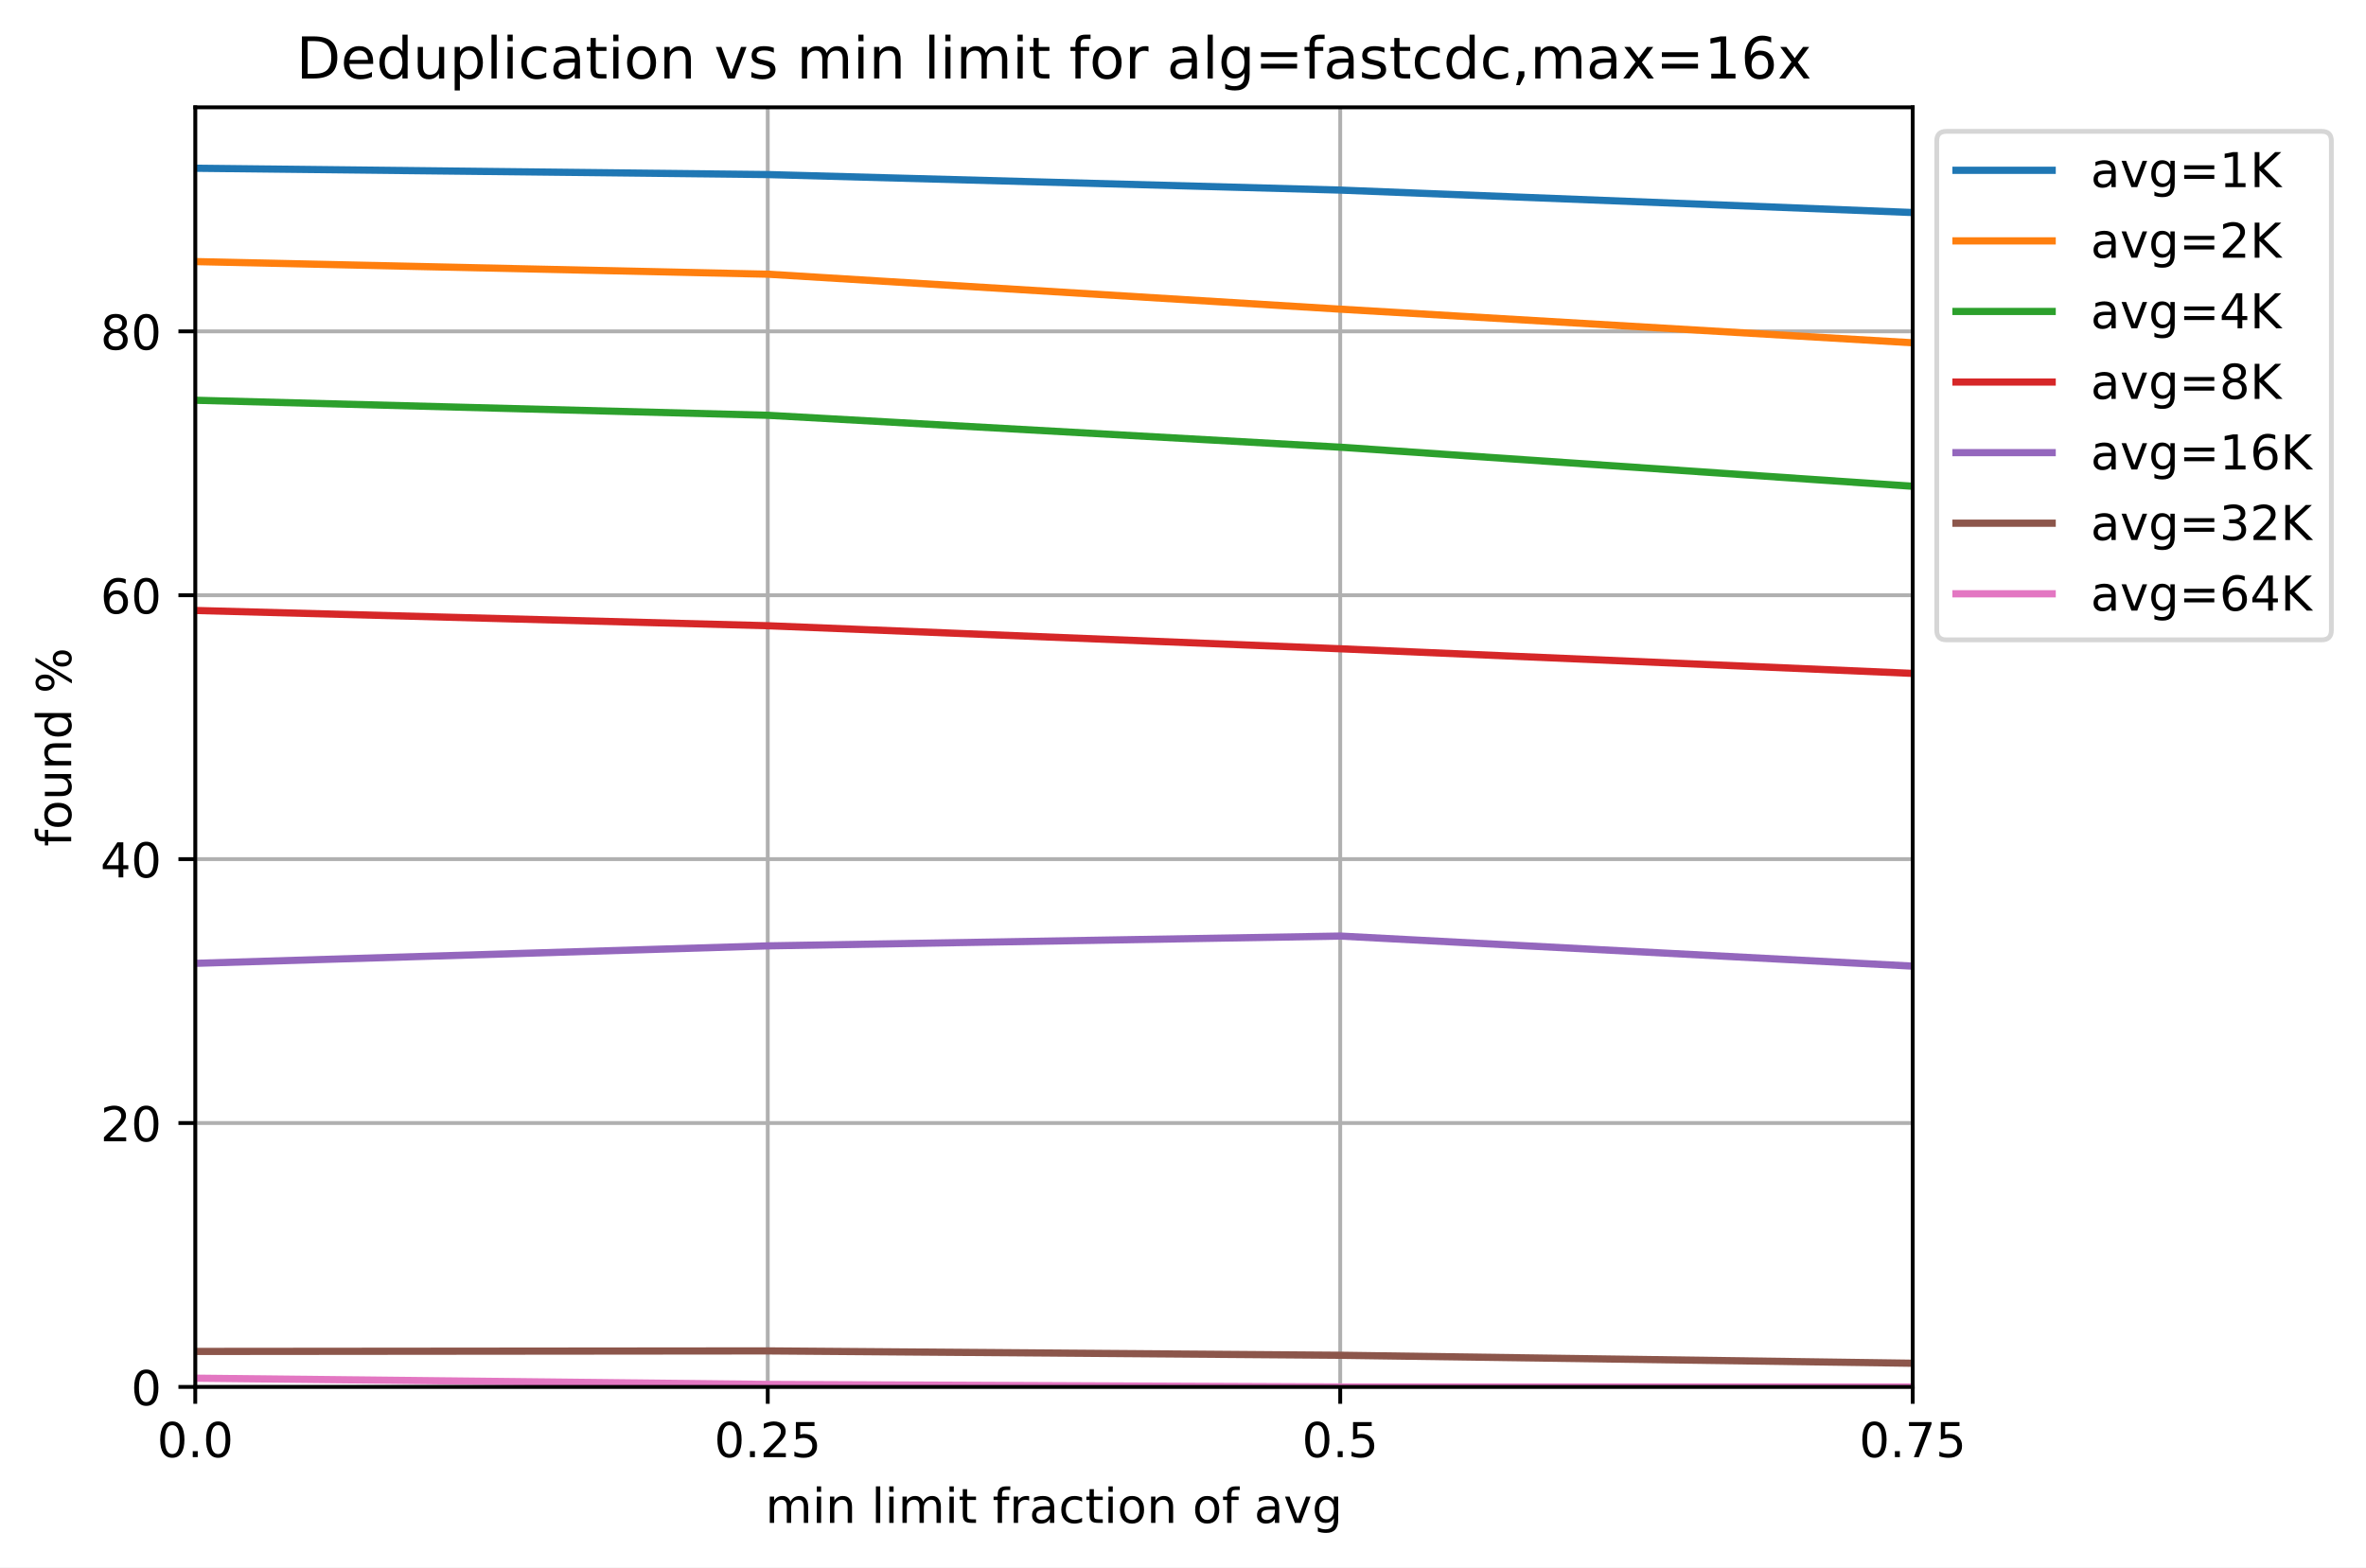
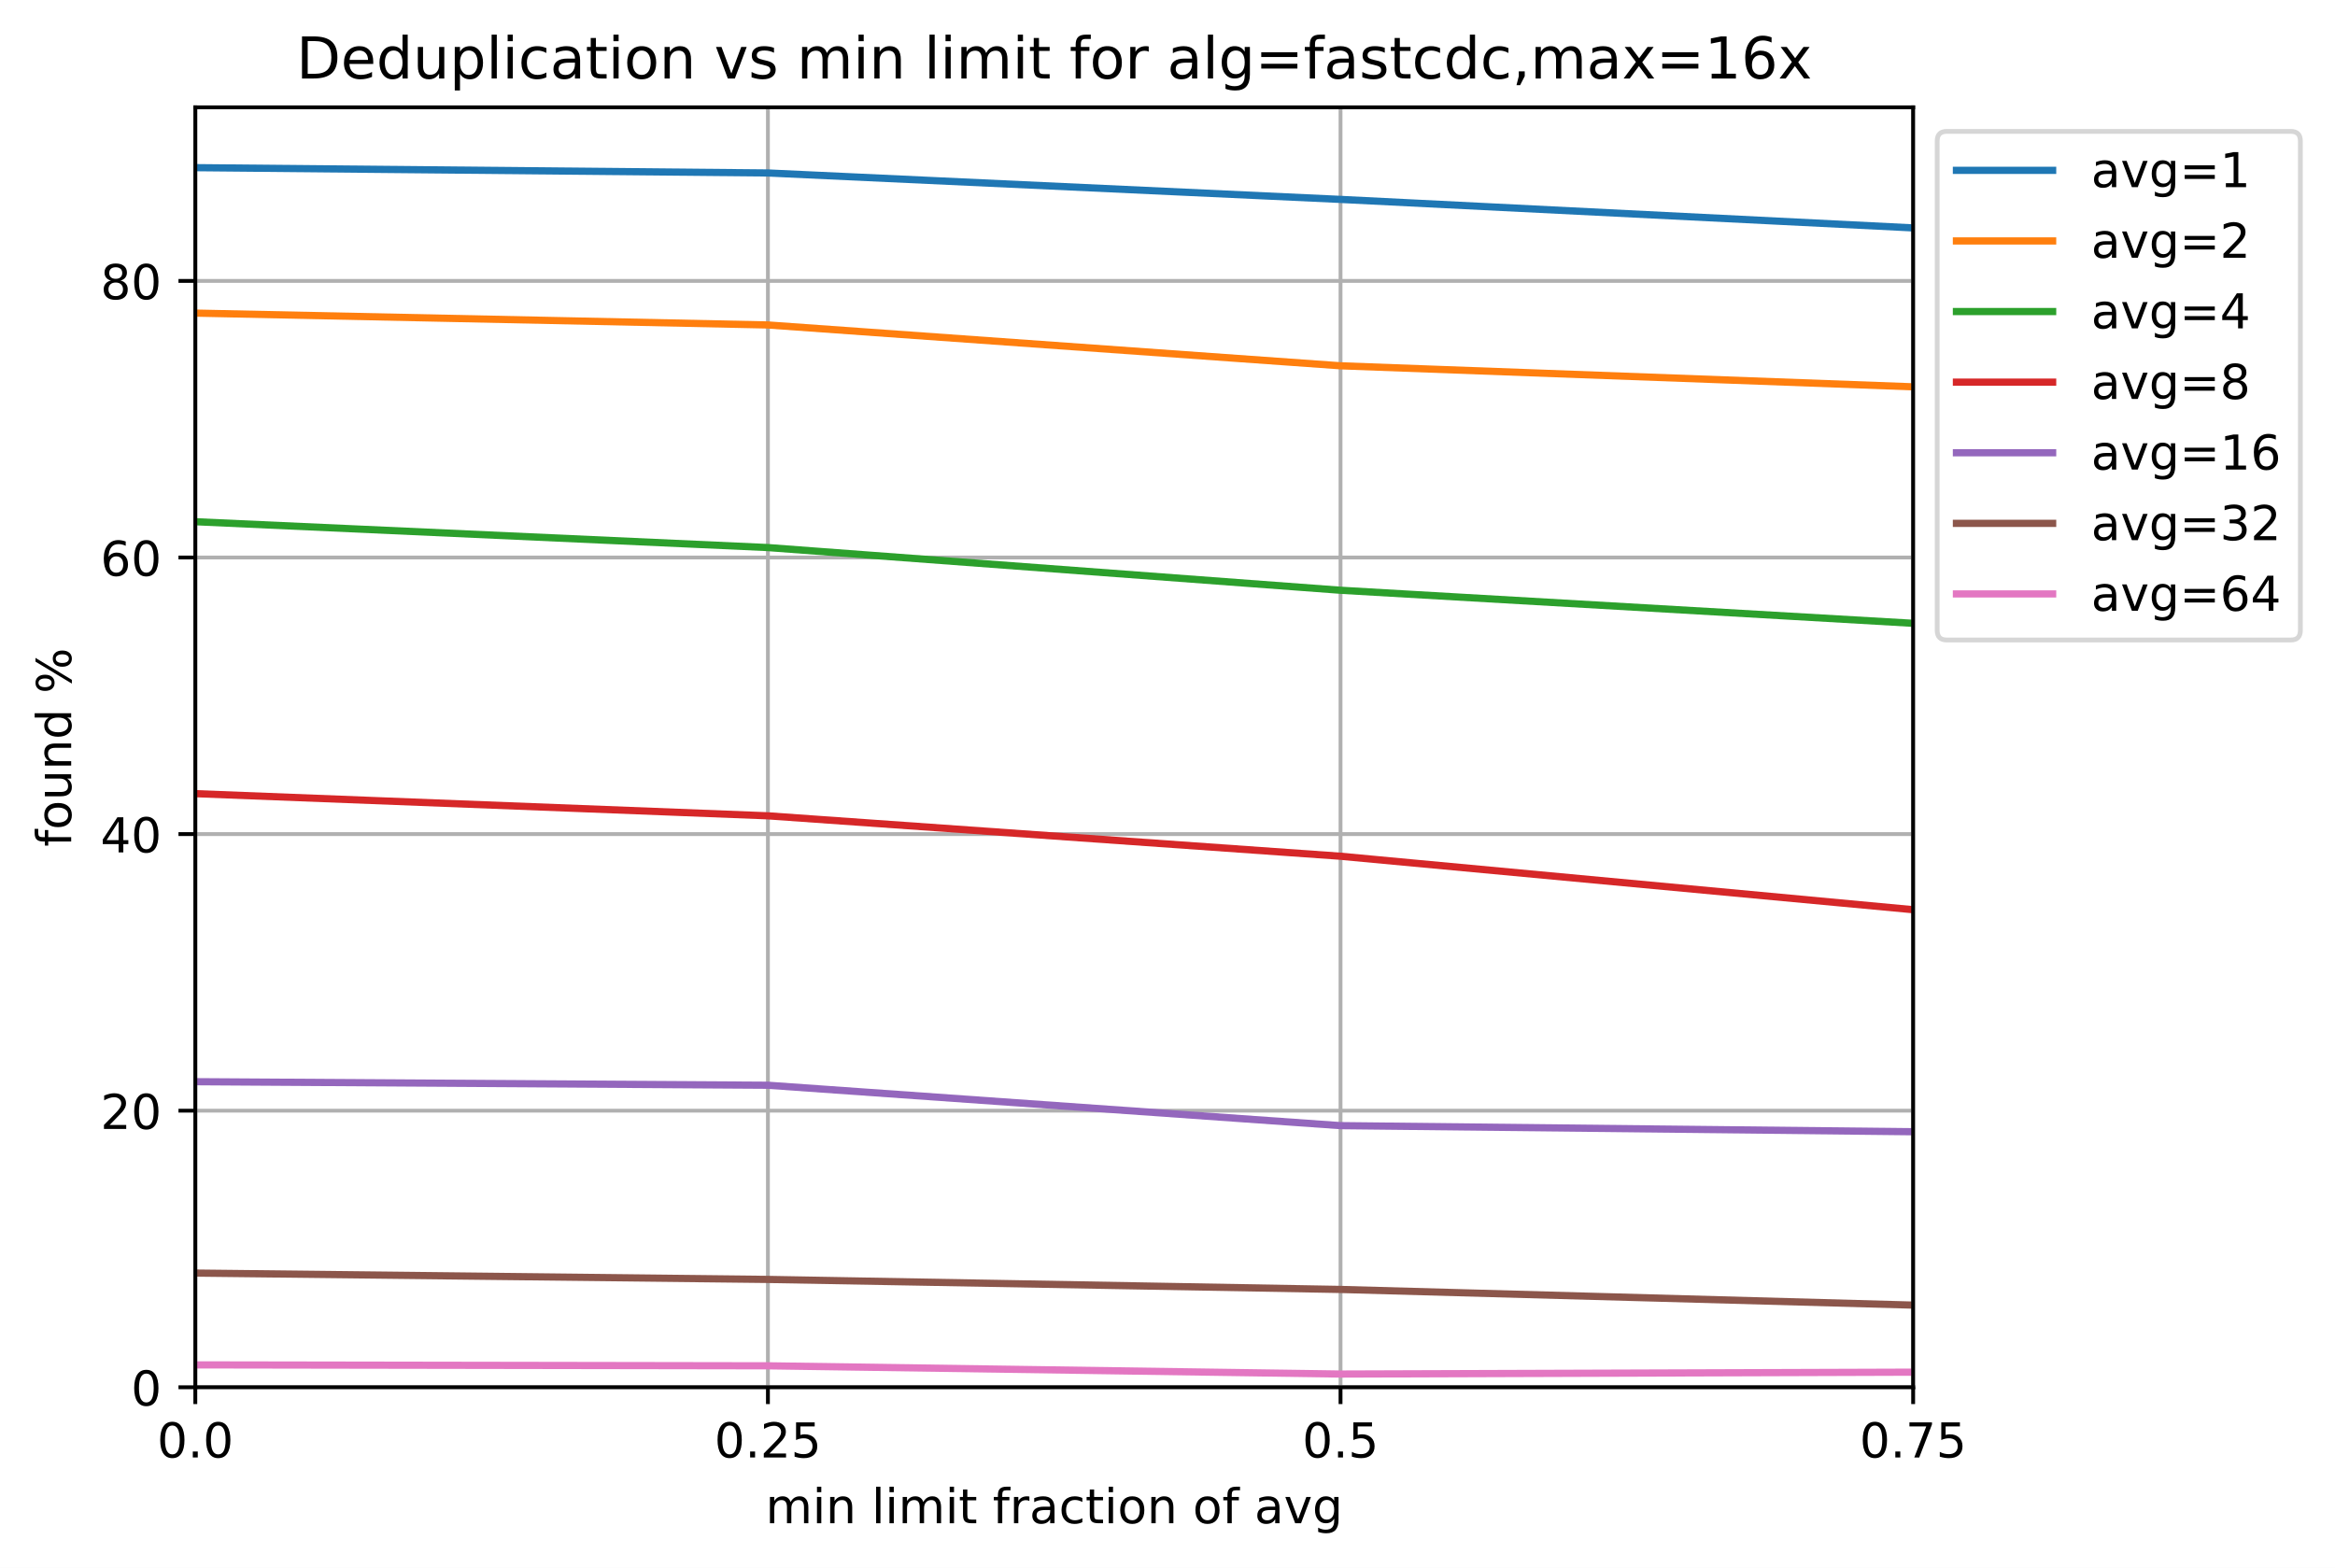
- <svg xmlns="http://www.w3.org/2000/svg" xmlns:xlink="http://www.w3.org/1999/xlink" height="325.986pt" version="1.1" viewBox="0 0 491.981 325.986" width="491.981pt">
+ <svg xmlns="http://www.w3.org/2000/svg" xmlns:xlink="http://www.w3.org/1999/xlink" height="325.986pt" version="1.1" viewBox="0 0 485.423 325.986" width="485.423pt">
  <defs>
    <style type="text/css">*{stroke-linecap:butt;stroke-linejoin:round;}</style>
  </defs>
  <g id="figure_1">
    <g id="patch_1">
-       <path d="M 0 325.986  L 491.981 325.986  L 491.981 0  L 0 0  z " style="fill:#ffffff;" />
+       <path d="M 0 325.986  L 485.423 325.986  L 485.423 0  L 0 0  z " style="fill:#ffffff;" />
    </g>
    <g id="axes_1">
      <g id="patch_2">
        <path d="M 40.603 288.43  L 397.723 288.43  L 397.723 22.318  L 40.603 22.318  z " style="fill:#ffffff;" />
      </g>
      <g id="matplotlib.axis_1">
        <g id="xtick_1">
          <g id="line2d_1">
-             <path clip-path="url(#pd60e378899)" d="M 40.603 288.43  L 40.603 22.318  " style="fill:none;stroke:#b0b0b0;stroke-linecap:square;stroke-width:0.8;" />
+             <path clip-path="url(#p569e13923e)" d="M 40.603 288.43  L 40.603 22.318  " style="fill:none;stroke:#b0b0b0;stroke-linecap:square;stroke-width:0.8;" />
          </g>
          <g id="line2d_2">
            <defs>
-               <path d="M 0 0  L 0 3.5  " id="md0f1db8589" style="stroke:#000000;stroke-width:0.8;" />
+               <path d="M 0 0  L 0 3.5  " id="meae526dcf7" style="stroke:#000000;stroke-width:0.8;" />
            </defs>
            <g>
-               <use style="stroke:#000000;stroke-width:0.8;" x="40.603" xlink:href="#md0f1db8589" y="288.43" />
+               <use style="stroke:#000000;stroke-width:0.8;" x="40.603" xlink:href="#meae526dcf7" y="288.43" />
            </g>
          </g>
          <g id="text_1">
            <g transform="translate(32.65156 303.0286)scale(0.1 -0.1)">
              <defs>
                <path d="M 31.781 66.406  Q 24.172 66.406 20.328 58.906  Q 16.5 51.422 16.5 36.375  Q 16.5 21.391 20.328 13.891  Q 24.172 6.391 31.781 6.391  Q 39.453 6.391 43.281 13.891  Q 47.125 21.391 47.125 36.375  Q 47.125 51.422 43.281 58.906  Q 39.453 66.406 31.781 66.406  z M 31.781 74.219  Q 44.047 74.219 50.516 64.516  Q 56.984 54.828 56.984 36.375  Q 56.984 17.969 50.516 8.266  Q 44.047 -1.422 31.781 -1.422  Q 19.531 -1.422 13.062 8.266  Q 6.594 17.969 6.594 36.375  Q 6.594 54.828 13.062 64.516  Q 19.531 74.219 31.781 74.219  z " id="DejaVuSans-48" />
                <path d="M 10.688 12.406  L 21 12.406  L 21 0  L 10.688 0  z " id="DejaVuSans-46" />
              </defs>
              <use xlink:href="#DejaVuSans-48" />
              <use x="63.623" xlink:href="#DejaVuSans-46" />
              <use x="95.41" xlink:href="#DejaVuSans-48" />
            </g>
          </g>
        </g>
        <g id="xtick_2">
          <g id="line2d_3">
-             <path clip-path="url(#pd60e378899)" d="M 159.643 288.43  L 159.643 22.318  " style="fill:none;stroke:#b0b0b0;stroke-linecap:square;stroke-width:0.8;" />
+             <path clip-path="url(#p569e13923e)" d="M 159.643 288.43  L 159.643 22.318  " style="fill:none;stroke:#b0b0b0;stroke-linecap:square;stroke-width:0.8;" />
          </g>
          <g id="line2d_4">
            <g>
-               <use style="stroke:#000000;stroke-width:0.8;" x="159.643" xlink:href="#md0f1db8589" y="288.43" />
+               <use style="stroke:#000000;stroke-width:0.8;" x="159.643" xlink:href="#meae526dcf7" y="288.43" />
            </g>
          </g>
          <g id="text_2">
            <g transform="translate(148.5103 303.0286)scale(0.1 -0.1)">
              <defs>
                <path d="M 19.188 8.297  L 53.609 8.297  L 53.609 0  L 7.328 0  L 7.328 8.297  Q 12.938 14.109 22.625 23.891  Q 32.328 33.688 34.812 36.531  Q 39.547 41.844 41.422 45.531  Q 43.312 49.219 43.312 52.781  Q 43.312 58.594 39.234 62.25  Q 35.156 65.922 28.609 65.922  Q 23.969 65.922 18.812 64.312  Q 13.672 62.703 7.812 59.422  L 7.812 69.391  Q 13.766 71.781 18.938 73  Q 24.125 74.219 28.422 74.219  Q 39.75 74.219 46.484 68.547  Q 53.219 62.891 53.219 53.422  Q 53.219 48.922 51.531 44.891  Q 49.859 40.875 45.406 35.406  Q 44.188 33.984 37.641 27.219  Q 31.109 20.453 19.188 8.297  z " id="DejaVuSans-50" />
                <path d="M 10.797 72.906  L 49.516 72.906  L 49.516 64.594  L 19.828 64.594  L 19.828 46.734  Q 21.969 47.469 24.109 47.828  Q 26.266 48.188 28.422 48.188  Q 40.625 48.188 47.75 41.5  Q 54.891 34.812 54.891 23.391  Q 54.891 11.625 47.562 5.094  Q 40.234 -1.422 26.906 -1.422  Q 22.312 -1.422 17.547 -0.641  Q 12.797 0.141 7.719 1.703  L 7.719 11.625  Q 12.109 9.234 16.797 8.062  Q 21.484 6.891 26.703 6.891  Q 35.156 6.891 40.078 11.328  Q 45.016 15.766 45.016 23.391  Q 45.016 31 40.078 35.438  Q 35.156 39.891 26.703 39.891  Q 22.75 39.891 18.812 39.016  Q 14.891 38.141 10.797 36.281  z " id="DejaVuSans-53" />
              </defs>
              <use xlink:href="#DejaVuSans-48" />
              <use x="63.623" xlink:href="#DejaVuSans-46" />
              <use x="95.41" xlink:href="#DejaVuSans-50" />
              <use x="159.033" xlink:href="#DejaVuSans-53" />
            </g>
          </g>
        </g>
        <g id="xtick_3">
          <g id="line2d_5">
-             <path clip-path="url(#pd60e378899)" d="M 278.683 288.43  L 278.683 22.318  " style="fill:none;stroke:#b0b0b0;stroke-linecap:square;stroke-width:0.8;" />
+             <path clip-path="url(#p569e13923e)" d="M 278.683 288.43  L 278.683 22.318  " style="fill:none;stroke:#b0b0b0;stroke-linecap:square;stroke-width:0.8;" />
          </g>
          <g id="line2d_6">
            <g>
-               <use style="stroke:#000000;stroke-width:0.8;" x="278.683" xlink:href="#md0f1db8589" y="288.43" />
+               <use style="stroke:#000000;stroke-width:0.8;" x="278.683" xlink:href="#meae526dcf7" y="288.43" />
            </g>
          </g>
          <g id="text_3">
            <g transform="translate(270.7316 303.0286)scale(0.1 -0.1)">
              <use xlink:href="#DejaVuSans-48" />
              <use x="63.623" xlink:href="#DejaVuSans-46" />
              <use x="95.41" xlink:href="#DejaVuSans-53" />
            </g>
          </g>
        </g>
        <g id="xtick_4">
          <g id="line2d_7">
-             <path clip-path="url(#pd60e378899)" d="M 397.723 288.43  L 397.723 22.318  " style="fill:none;stroke:#b0b0b0;stroke-linecap:square;stroke-width:0.8;" />
+             <path clip-path="url(#p569e13923e)" d="M 397.723 288.43  L 397.723 22.318  " style="fill:none;stroke:#b0b0b0;stroke-linecap:square;stroke-width:0.8;" />
          </g>
          <g id="line2d_8">
            <g>
-               <use style="stroke:#000000;stroke-width:0.8;" x="397.723" xlink:href="#md0f1db8589" y="288.43" />
+               <use style="stroke:#000000;stroke-width:0.8;" x="397.723" xlink:href="#meae526dcf7" y="288.43" />
            </g>
          </g>
          <g id="text_4">
            <g transform="translate(386.5903 303.0286)scale(0.1 -0.1)">
              <defs>
                <path d="M 8.203 72.906  L 55.078 72.906  L 55.078 68.703  L 28.609 0  L 18.312 0  L 43.219 64.594  L 8.203 64.594  z " id="DejaVuSans-55" />
              </defs>
              <use xlink:href="#DejaVuSans-48" />
              <use x="63.623" xlink:href="#DejaVuSans-46" />
              <use x="95.41" xlink:href="#DejaVuSans-55" />
              <use x="159.033" xlink:href="#DejaVuSans-53" />
            </g>
          </g>
        </g>
        <g id="text_5">
          <g transform="translate(159.1577 316.7067)scale(0.1 -0.1)">
            <defs>
              <path d="M 52 44.188  Q 55.375 50.25 60.062 53.125  Q 64.75 56 71.094 56  Q 79.641 56 84.281 50.016  Q 88.922 44.047 88.922 33.016  L 88.922 0  L 79.891 0  L 79.891 32.719  Q 79.891 40.578 77.094 44.375  Q 74.312 48.188 68.609 48.188  Q 61.625 48.188 57.562 43.547  Q 53.516 38.922 53.516 30.906  L 53.516 0  L 44.484 0  L 44.484 32.719  Q 44.484 40.625 41.703 44.406  Q 38.922 48.188 33.109 48.188  Q 26.219 48.188 22.156 43.531  Q 18.109 38.875 18.109 30.906  L 18.109 0  L 9.078 0  L 9.078 54.688  L 18.109 54.688  L 18.109 46.188  Q 21.188 51.219 25.484 53.609  Q 29.781 56 35.688 56  Q 41.656 56 45.828 52.969  Q 50 49.953 52 44.188  z " id="DejaVuSans-109" />
              <path d="M 9.422 54.688  L 18.406 54.688  L 18.406 0  L 9.422 0  z M 9.422 75.984  L 18.406 75.984  L 18.406 64.594  L 9.422 64.594  z " id="DejaVuSans-105" />
              <path d="M 54.891 33.016  L 54.891 0  L 45.906 0  L 45.906 32.719  Q 45.906 40.484 42.875 44.328  Q 39.844 48.188 33.797 48.188  Q 26.516 48.188 22.312 43.547  Q 18.109 38.922 18.109 30.906  L 18.109 0  L 9.078 0  L 9.078 54.688  L 18.109 54.688  L 18.109 46.188  Q 21.344 51.125 25.703 53.562  Q 30.078 56 35.797 56  Q 45.219 56 50.047 50.172  Q 54.891 44.344 54.891 33.016  z " id="DejaVuSans-110" />
              <path id="DejaVuSans-32" />
              <path d="M 9.422 75.984  L 18.406 75.984  L 18.406 0  L 9.422 0  z " id="DejaVuSans-108" />
              <path d="M 18.312 70.219  L 18.312 54.688  L 36.812 54.688  L 36.812 47.703  L 18.312 47.703  L 18.312 18.016  Q 18.312 11.328 20.141 9.422  Q 21.969 7.516 27.594 7.516  L 36.812 7.516  L 36.812 0  L 27.594 0  Q 17.188 0 13.234 3.875  Q 9.281 7.766 9.281 18.016  L 9.281 47.703  L 2.688 47.703  L 2.688 54.688  L 9.281 54.688  L 9.281 70.219  z " id="DejaVuSans-116" />
              <path d="M 37.109 75.984  L 37.109 68.5  L 28.516 68.5  Q 23.688 68.5 21.797 66.547  Q 19.922 64.594 19.922 59.516  L 19.922 54.688  L 34.719 54.688  L 34.719 47.703  L 19.922 47.703  L 19.922 0  L 10.891 0  L 10.891 47.703  L 2.297 47.703  L 2.297 54.688  L 10.891 54.688  L 10.891 58.5  Q 10.891 67.625 15.141 71.797  Q 19.391 75.984 28.609 75.984  z " id="DejaVuSans-102" />
              <path d="M 41.109 46.297  Q 39.594 47.172 37.812 47.578  Q 36.031 48 33.891 48  Q 26.266 48 22.188 43.047  Q 18.109 38.094 18.109 28.812  L 18.109 0  L 9.078 0  L 9.078 54.688  L 18.109 54.688  L 18.109 46.188  Q 20.953 51.172 25.484 53.578  Q 30.031 56 36.531 56  Q 37.453 56 38.578 55.875  Q 39.703 55.766 41.062 55.516  z " id="DejaVuSans-114" />
              <path d="M 34.281 27.484  Q 23.391 27.484 19.188 25  Q 14.984 22.516 14.984 16.5  Q 14.984 11.719 18.141 8.906  Q 21.297 6.109 26.703 6.109  Q 34.188 6.109 38.703 11.406  Q 43.219 16.703 43.219 25.484  L 43.219 27.484  z M 52.203 31.203  L 52.203 0  L 43.219 0  L 43.219 8.297  Q 40.141 3.328 35.547 0.953  Q 30.953 -1.422 24.312 -1.422  Q 15.922 -1.422 10.953 3.297  Q 6 8.016 6 15.922  Q 6 25.141 12.172 29.828  Q 18.359 34.516 30.609 34.516  L 43.219 34.516  L 43.219 35.406  Q 43.219 41.609 39.141 45  Q 35.062 48.391 27.688 48.391  Q 23 48.391 18.547 47.266  Q 14.109 46.141 10.016 43.891  L 10.016 52.203  Q 14.938 54.109 19.578 55.047  Q 24.219 56 28.609 56  Q 40.484 56 46.344 49.844  Q 52.203 43.703 52.203 31.203  z " id="DejaVuSans-97" />
              <path d="M 48.781 52.594  L 48.781 44.188  Q 44.969 46.297 41.141 47.344  Q 37.312 48.391 33.406 48.391  Q 24.656 48.391 19.812 42.844  Q 14.984 37.312 14.984 27.297  Q 14.984 17.281 19.812 11.734  Q 24.656 6.203 33.406 6.203  Q 37.312 6.203 41.141 7.25  Q 44.969 8.297 48.781 10.406  L 48.781 2.094  Q 45.016 0.344 40.984 -0.531  Q 36.969 -1.422 32.422 -1.422  Q 20.062 -1.422 12.781 6.344  Q 5.516 14.109 5.516 27.297  Q 5.516 40.672 12.859 48.328  Q 20.219 56 33.016 56  Q 37.156 56 41.109 55.141  Q 45.062 54.297 48.781 52.594  z " id="DejaVuSans-99" />
              <path d="M 30.609 48.391  Q 23.391 48.391 19.188 42.75  Q 14.984 37.109 14.984 27.297  Q 14.984 17.484 19.156 11.844  Q 23.344 6.203 30.609 6.203  Q 37.797 6.203 41.984 11.859  Q 46.188 17.531 46.188 27.297  Q 46.188 37.016 41.984 42.703  Q 37.797 48.391 30.609 48.391  z M 30.609 56  Q 42.328 56 49.016 48.375  Q 55.719 40.766 55.719 27.297  Q 55.719 13.875 49.016 6.219  Q 42.328 -1.422 30.609 -1.422  Q 18.844 -1.422 12.172 6.219  Q 5.516 13.875 5.516 27.297  Q 5.516 40.766 12.172 48.375  Q 18.844 56 30.609 56  z " id="DejaVuSans-111" />
              <path d="M 2.984 54.688  L 12.5 54.688  L 29.594 8.797  L 46.688 54.688  L 56.203 54.688  L 35.688 0  L 23.484 0  z " id="DejaVuSans-118" />
              <path d="M 45.406 27.984  Q 45.406 37.75 41.375 43.109  Q 37.359 48.484 30.078 48.484  Q 22.859 48.484 18.828 43.109  Q 14.797 37.75 14.797 27.984  Q 14.797 18.266 18.828 12.891  Q 22.859 7.516 30.078 7.516  Q 37.359 7.516 41.375 12.891  Q 45.406 18.266 45.406 27.984  z M 54.391 6.781  Q 54.391 -7.172 48.188 -13.984  Q 42 -20.797 29.203 -20.797  Q 24.469 -20.797 20.266 -20.094  Q 16.062 -19.391 12.109 -17.922  L 12.109 -9.188  Q 16.062 -11.328 19.922 -12.344  Q 23.781 -13.375 27.781 -13.375  Q 36.625 -13.375 41.016 -8.766  Q 45.406 -4.156 45.406 5.172  L 45.406 9.625  Q 42.625 4.781 38.281 2.391  Q 33.938 0 27.875 0  Q 17.828 0 11.672 7.656  Q 5.516 15.328 5.516 27.984  Q 5.516 40.672 11.672 48.328  Q 17.828 56 27.875 56  Q 33.938 56 38.281 53.609  Q 42.625 51.219 45.406 46.391  L 45.406 54.688  L 54.391 54.688  z " id="DejaVuSans-103" />
            </defs>
            <use xlink:href="#DejaVuSans-109" />
            <use x="97.412" xlink:href="#DejaVuSans-105" />
            <use x="125.195" xlink:href="#DejaVuSans-110" />
            <use x="188.574" xlink:href="#DejaVuSans-32" />
            <use x="220.361" xlink:href="#DejaVuSans-108" />
            <use x="248.145" xlink:href="#DejaVuSans-105" />
            <use x="275.928" xlink:href="#DejaVuSans-109" />
            <use x="373.34" xlink:href="#DejaVuSans-105" />
            <use x="401.123" xlink:href="#DejaVuSans-116" />
            <use x="440.332" xlink:href="#DejaVuSans-32" />
            <use x="472.119" xlink:href="#DejaVuSans-102" />
            <use x="507.324" xlink:href="#DejaVuSans-114" />
            <use x="548.438" xlink:href="#DejaVuSans-97" />
            <use x="609.717" xlink:href="#DejaVuSans-99" />
            <use x="664.697" xlink:href="#DejaVuSans-116" />
            <use x="703.906" xlink:href="#DejaVuSans-105" />
            <use x="731.689" xlink:href="#DejaVuSans-111" />
            <use x="792.871" xlink:href="#DejaVuSans-110" />
            <use x="856.25" xlink:href="#DejaVuSans-32" />
            <use x="888.037" xlink:href="#DejaVuSans-111" />
            <use x="949.219" xlink:href="#DejaVuSans-102" />
            <use x="984.424" xlink:href="#DejaVuSans-32" />
            <use x="1016.211" xlink:href="#DejaVuSans-97" />
            <use x="1077.49" xlink:href="#DejaVuSans-118" />
            <use x="1136.67" xlink:href="#DejaVuSans-103" />
          </g>
        </g>
      </g>
      <g id="matplotlib.axis_2">
        <g id="ytick_1">
          <g id="line2d_9">
-             <path clip-path="url(#pd60e378899)" d="M 40.603 288.43  L 397.723 288.43  " style="fill:none;stroke:#b0b0b0;stroke-linecap:square;stroke-width:0.8;" />
+             <path clip-path="url(#p569e13923e)" d="M 40.603 288.43  L 397.723 288.43  " style="fill:none;stroke:#b0b0b0;stroke-linecap:square;stroke-width:0.8;" />
          </g>
          <g id="line2d_10">
            <defs>
-               <path d="M 0 0  L -3.5 0  " id="m6144becbe6" style="stroke:#000000;stroke-width:0.8;" />
+               <path d="M 0 0  L -3.5 0  " id="m57741c2cd6" style="stroke:#000000;stroke-width:0.8;" />
            </defs>
            <g>
-               <use style="stroke:#000000;stroke-width:0.8;" x="40.603" xlink:href="#m6144becbe6" y="288.43" />
+               <use style="stroke:#000000;stroke-width:0.8;" x="40.603" xlink:href="#m57741c2cd6" y="288.43" />
            </g>
          </g>
          <g id="text_6">
            <g transform="translate(27.24063 292.2293)scale(0.1 -0.1)">
              <use xlink:href="#DejaVuSans-48" />
            </g>
          </g>
        </g>
        <g id="ytick_2">
          <g id="line2d_11">
-             <path clip-path="url(#pd60e378899)" d="M 40.603 233.549  L 397.723 233.549  " style="fill:none;stroke:#b0b0b0;stroke-linecap:square;stroke-width:0.8;" />
+             <path clip-path="url(#p569e13923e)" d="M 40.603 230.925  L 397.723 230.925  " style="fill:none;stroke:#b0b0b0;stroke-linecap:square;stroke-width:0.8;" />
          </g>
          <g id="line2d_12">
            <g>
-               <use style="stroke:#000000;stroke-width:0.8;" x="40.603" xlink:href="#m6144becbe6" y="233.549" />
+               <use style="stroke:#000000;stroke-width:0.8;" x="40.603" xlink:href="#m57741c2cd6" y="230.925" />
            </g>
          </g>
          <g id="text_7">
-             <g transform="translate(20.87813 237.3485)scale(0.1 -0.1)">
+             <g transform="translate(20.87813 234.7239)scale(0.1 -0.1)">
              <use xlink:href="#DejaVuSans-50" />
              <use x="63.623" xlink:href="#DejaVuSans-48" />
            </g>
          </g>
        </g>
        <g id="ytick_3">
          <g id="line2d_13">
-             <path clip-path="url(#pd60e378899)" d="M 40.603 178.669  L 397.723 178.669  " style="fill:none;stroke:#b0b0b0;stroke-linecap:square;stroke-width:0.8;" />
+             <path clip-path="url(#p569e13923e)" d="M 40.603 173.419  L 397.723 173.419  " style="fill:none;stroke:#b0b0b0;stroke-linecap:square;stroke-width:0.8;" />
          </g>
          <g id="line2d_14">
            <g>
-               <use style="stroke:#000000;stroke-width:0.8;" x="40.603" xlink:href="#m6144becbe6" y="178.669" />
+               <use style="stroke:#000000;stroke-width:0.8;" x="40.603" xlink:href="#m57741c2cd6" y="173.419" />
            </g>
          </g>
          <g id="text_8">
-             <g transform="translate(20.87813 182.4677)scale(0.1 -0.1)">
+             <g transform="translate(20.87813 177.2185)scale(0.1 -0.1)">
              <defs>
                <path d="M 37.797 64.312  L 12.891 25.391  L 37.797 25.391  z M 35.203 72.906  L 47.609 72.906  L 47.609 25.391  L 58.016 25.391  L 58.016 17.188  L 47.609 17.188  L 47.609 0  L 37.797 0  L 37.797 17.188  L 4.891 17.188  L 4.891 26.703  z " id="DejaVuSans-52" />
              </defs>
              <use xlink:href="#DejaVuSans-52" />
              <use x="63.623" xlink:href="#DejaVuSans-48" />
            </g>
          </g>
        </g>
        <g id="ytick_4">
          <g id="line2d_15">
-             <path clip-path="url(#pd60e378899)" d="M 40.603 123.788  L 397.723 123.788  " style="fill:none;stroke:#b0b0b0;stroke-linecap:square;stroke-width:0.8;" />
+             <path clip-path="url(#p569e13923e)" d="M 40.603 115.914  L 397.723 115.914  " style="fill:none;stroke:#b0b0b0;stroke-linecap:square;stroke-width:0.8;" />
          </g>
          <g id="line2d_16">
            <g>
-               <use style="stroke:#000000;stroke-width:0.8;" x="40.603" xlink:href="#m6144becbe6" y="123.788" />
+               <use style="stroke:#000000;stroke-width:0.8;" x="40.603" xlink:href="#m57741c2cd6" y="115.914" />
            </g>
          </g>
          <g id="text_9">
-             <g transform="translate(20.87813 127.5869)scale(0.1 -0.1)">
+             <g transform="translate(20.87813 119.713)scale(0.1 -0.1)">
              <defs>
                <path d="M 33.016 40.375  Q 26.375 40.375 22.484 35.828  Q 18.609 31.297 18.609 23.391  Q 18.609 15.531 22.484 10.953  Q 26.375 6.391 33.016 6.391  Q 39.656 6.391 43.531 10.953  Q 47.406 15.531 47.406 23.391  Q 47.406 31.297 43.531 35.828  Q 39.656 40.375 33.016 40.375  z M 52.594 71.297  L 52.594 62.312  Q 48.875 64.062 45.094 64.984  Q 41.312 65.922 37.594 65.922  Q 27.828 65.922 22.672 59.328  Q 17.531 52.734 16.797 39.406  Q 19.672 43.656 24.016 45.922  Q 28.375 48.188 33.594 48.188  Q 44.578 48.188 50.953 41.516  Q 57.328 34.859 57.328 23.391  Q 57.328 12.156 50.688 5.359  Q 44.047 -1.422 33.016 -1.422  Q 20.359 -1.422 13.672 8.266  Q 6.984 17.969 6.984 36.375  Q 6.984 53.656 15.188 63.938  Q 23.391 74.219 37.203 74.219  Q 40.922 74.219 44.703 73.484  Q 48.484 72.75 52.594 71.297  z " id="DejaVuSans-54" />
              </defs>
              <use xlink:href="#DejaVuSans-54" />
              <use x="63.623" xlink:href="#DejaVuSans-48" />
            </g>
          </g>
        </g>
        <g id="ytick_5">
          <g id="line2d_17">
-             <path clip-path="url(#pd60e378899)" d="M 40.603 68.907  L 397.723 68.907  " style="fill:none;stroke:#b0b0b0;stroke-linecap:square;stroke-width:0.8;" />
+             <path clip-path="url(#p569e13923e)" d="M 40.603 58.408  L 397.723 58.408  " style="fill:none;stroke:#b0b0b0;stroke-linecap:square;stroke-width:0.8;" />
          </g>
          <g id="line2d_18">
            <g>
-               <use style="stroke:#000000;stroke-width:0.8;" x="40.603" xlink:href="#m6144becbe6" y="68.907" />
+               <use style="stroke:#000000;stroke-width:0.8;" x="40.603" xlink:href="#m57741c2cd6" y="58.408" />
            </g>
          </g>
          <g id="text_10">
-             <g transform="translate(20.87813 72.70614)scale(0.1 -0.1)">
+             <g transform="translate(20.87813 62.20756)scale(0.1 -0.1)">
              <defs>
                <path d="M 31.781 34.625  Q 24.75 34.625 20.719 30.859  Q 16.703 27.094 16.703 20.516  Q 16.703 13.922 20.719 10.156  Q 24.75 6.391 31.781 6.391  Q 38.812 6.391 42.859 10.172  Q 46.922 13.969 46.922 20.516  Q 46.922 27.094 42.891 30.859  Q 38.875 34.625 31.781 34.625  z M 21.922 38.812  Q 15.578 40.375 12.031 44.719  Q 8.5 49.078 8.5 55.328  Q 8.5 64.062 14.719 69.141  Q 20.953 74.219 31.781 74.219  Q 42.672 74.219 48.875 69.141  Q 55.078 64.062 55.078 55.328  Q 55.078 49.078 51.531 44.719  Q 48 40.375 41.703 38.812  Q 48.828 37.156 52.797 32.312  Q 56.781 27.484 56.781 20.516  Q 56.781 9.906 50.312 4.234  Q 43.844 -1.422 31.781 -1.422  Q 19.734 -1.422 13.25 4.234  Q 6.781 9.906 6.781 20.516  Q 6.781 27.484 10.781 32.312  Q 14.797 37.156 21.922 38.812  z M 18.312 54.391  Q 18.312 48.734 21.844 45.562  Q 25.391 42.391 31.781 42.391  Q 38.141 42.391 41.719 45.562  Q 45.312 48.734 45.312 54.391  Q 45.312 60.062 41.719 63.234  Q 38.141 66.406 31.781 66.406  Q 25.391 66.406 21.844 63.234  Q 18.312 60.062 18.312 54.391  z " id="DejaVuSans-56" />
              </defs>
              <use xlink:href="#DejaVuSans-56" />
              <use x="63.623" xlink:href="#DejaVuSans-48" />
            </g>
          </g>
        </g>
        <g id="text_11">
          <g transform="translate(14.79844 176.0452)rotate(-90)scale(0.1 -0.1)">
            <defs>
              <path d="M 8.5 21.578  L 8.5 54.688  L 17.484 54.688  L 17.484 21.922  Q 17.484 14.156 20.5 10.266  Q 23.531 6.391 29.594 6.391  Q 36.859 6.391 41.078 11.031  Q 45.312 15.672 45.312 23.688  L 45.312 54.688  L 54.297 54.688  L 54.297 0  L 45.312 0  L 45.312 8.406  Q 42.047 3.422 37.719 1  Q 33.406 -1.422 27.688 -1.422  Q 18.266 -1.422 13.375 4.438  Q 8.5 10.297 8.5 21.578  z M 31.109 56  z " id="DejaVuSans-117" />
              <path d="M 45.406 46.391  L 45.406 75.984  L 54.391 75.984  L 54.391 0  L 45.406 0  L 45.406 8.203  Q 42.578 3.328 38.25 0.953  Q 33.938 -1.422 27.875 -1.422  Q 17.969 -1.422 11.734 6.484  Q 5.516 14.406 5.516 27.297  Q 5.516 40.188 11.734 48.094  Q 17.969 56 27.875 56  Q 33.938 56 38.25 53.625  Q 42.578 51.266 45.406 46.391  z M 14.797 27.297  Q 14.797 17.391 18.875 11.75  Q 22.953 6.109 30.078 6.109  Q 37.203 6.109 41.297 11.75  Q 45.406 17.391 45.406 27.297  Q 45.406 37.203 41.297 42.844  Q 37.203 48.484 30.078 48.484  Q 22.953 48.484 18.875 42.844  Q 14.797 37.203 14.797 27.297  z " id="DejaVuSans-100" />
              <path d="M 72.703 32.078  Q 68.453 32.078 66.031 28.469  Q 63.625 24.859 63.625 18.406  Q 63.625 12.062 66.031 8.422  Q 68.453 4.781 72.703 4.781  Q 76.859 4.781 79.266 8.422  Q 81.688 12.062 81.688 18.406  Q 81.688 24.812 79.266 28.438  Q 76.859 32.078 72.703 32.078  z M 72.703 38.281  Q 80.422 38.281 84.953 32.906  Q 89.5 27.547 89.5 18.406  Q 89.5 9.281 84.938 3.922  Q 80.375 -1.422 72.703 -1.422  Q 64.891 -1.422 60.344 3.922  Q 55.812 9.281 55.812 18.406  Q 55.812 27.594 60.375 32.938  Q 64.938 38.281 72.703 38.281  z M 22.312 68.016  Q 18.109 68.016 15.688 64.375  Q 13.281 60.75 13.281 54.391  Q 13.281 47.953 15.672 44.328  Q 18.062 40.719 22.312 40.719  Q 26.562 40.719 28.969 44.328  Q 31.391 47.953 31.391 54.391  Q 31.391 60.688 28.953 64.344  Q 26.516 68.016 22.312 68.016  z M 66.406 74.219  L 74.219 74.219  L 28.609 -1.422  L 20.797 -1.422  z M 22.312 74.219  Q 30.031 74.219 34.609 68.875  Q 39.203 63.531 39.203 54.391  Q 39.203 45.172 34.641 39.844  Q 30.078 34.516 22.312 34.516  Q 14.547 34.516 10.031 39.859  Q 5.516 45.219 5.516 54.391  Q 5.516 63.484 10.047 68.844  Q 14.594 74.219 22.312 74.219  z " id="DejaVuSans-37" />
            </defs>
            <use xlink:href="#DejaVuSans-102" />
            <use x="35.205" xlink:href="#DejaVuSans-111" />
            <use x="96.387" xlink:href="#DejaVuSans-117" />
            <use x="159.766" xlink:href="#DejaVuSans-110" />
            <use x="223.145" xlink:href="#DejaVuSans-100" />
            <use x="286.621" xlink:href="#DejaVuSans-32" />
            <use x="318.408" xlink:href="#DejaVuSans-37" />
          </g>
        </g>
      </g>
      <g id="line2d_19">
-         <path clip-path="url(#pd60e378899)" d="M 40.603 34.99  L 159.643 36.303  L 278.683 39.533  L 397.723 44.198  " style="fill:none;stroke:#1f77b4;stroke-linecap:square;stroke-width:1.5;" />
+         <path clip-path="url(#p569e13923e)" d="M 40.603 34.859  L 159.643 35.962  L 278.683 41.459  L 397.723 47.385  " style="fill:none;stroke:#1f77b4;stroke-linecap:square;stroke-width:1.5;" />
      </g>
      <g id="line2d_20">
-         <path clip-path="url(#pd60e378899)" d="M 40.603 54.399  L 159.643 57.023  L 278.683 64.296  L 397.723 71.289  " style="fill:none;stroke:#ff7f0e;stroke-linecap:square;stroke-width:1.5;" />
+         <path clip-path="url(#p569e13923e)" d="M 40.603 65.098  L 159.643 67.565  L 278.683 76.054  L 397.723 80.427  " style="fill:none;stroke:#ff7f0e;stroke-linecap:square;stroke-width:1.5;" />
      </g>
      <g id="line2d_21">
-         <path clip-path="url(#pd60e378899)" d="M 40.603 83.237  L 159.643 86.364  L 278.683 93  L 397.723 101.129  " style="fill:none;stroke:#2ca02c;stroke-linecap:square;stroke-width:1.5;" />
+         <path clip-path="url(#p569e13923e)" d="M 40.603 108.471  L 159.643 113.848  L 278.683 122.723  L 397.723 129.596  " style="fill:none;stroke:#2ca02c;stroke-linecap:square;stroke-width:1.5;" />
      </g>
      <g id="line2d_22">
-         <path clip-path="url(#pd60e378899)" d="M 40.603 126.956  L 159.643 130.13  L 278.683 134.922  L 397.723 140.041  " style="fill:none;stroke:#d62728;stroke-linecap:square;stroke-width:1.5;" />
+         <path clip-path="url(#p569e13923e)" d="M 40.603 165.01  L 159.643 169.621  L 278.683 178.024  L 397.723 189.141  " style="fill:none;stroke:#d62728;stroke-linecap:square;stroke-width:1.5;" />
      </g>
      <g id="line2d_23">
-         <path clip-path="url(#pd60e378899)" d="M 40.603 200.339  L 159.643 196.706  L 278.683 194.666  L 397.723 200.921  " style="fill:none;stroke:#9467bd;stroke-linecap:square;stroke-width:1.5;" />
+         <path clip-path="url(#p569e13923e)" d="M 40.603 224.9  L 159.643 225.638  L 278.683 234.037  L 397.723 235.304  " style="fill:none;stroke:#9467bd;stroke-linecap:square;stroke-width:1.5;" />
      </g>
      <g id="line2d_24">
-         <path clip-path="url(#pd60e378899)" d="M 40.603 281.047  L 159.643 280.938  L 278.683 281.844  L 397.723 283.505  " style="fill:none;stroke:#8c564b;stroke-linecap:square;stroke-width:1.5;" />
+         <path clip-path="url(#p569e13923e)" d="M 40.603 264.689  L 159.643 266.011  L 278.683 268.094  L 397.723 271.351  " style="fill:none;stroke:#8c564b;stroke-linecap:square;stroke-width:1.5;" />
      </g>
      <g id="line2d_25">
-         <path clip-path="url(#pd60e378899)" d="M 40.603 286.608  L 159.643 287.904  L 278.683 288.43  L 397.723 288.43  " style="fill:none;stroke:#e377c2;stroke-linecap:square;stroke-width:1.5;" />
+         <path clip-path="url(#p569e13923e)" d="M 40.603 283.779  L 159.643 283.971  L 278.683 285.684  L 397.723 285.293  " style="fill:none;stroke:#e377c2;stroke-linecap:square;stroke-width:1.5;" />
      </g>
      <g id="patch_3">
        <path d="M 40.603 288.43  L 40.603 22.318  " style="fill:none;stroke:#000000;stroke-linecap:square;stroke-linejoin:miter;stroke-width:0.8;" />
      </g>
      <g id="patch_4">
        <path d="M 397.723 288.43  L 397.723 22.318  " style="fill:none;stroke:#000000;stroke-linecap:square;stroke-linejoin:miter;stroke-width:0.8;" />
      </g>
      <g id="patch_5">
        <path d="M 40.603 288.43  L 397.723 288.43  " style="fill:none;stroke:#000000;stroke-linecap:square;stroke-linejoin:miter;stroke-width:0.8;" />
      </g>
      <g id="patch_6">
        <path d="M 40.603 22.318  L 397.723 22.318  " style="fill:none;stroke:#000000;stroke-linecap:square;stroke-linejoin:miter;stroke-width:0.8;" />
      </g>
      <g id="text_12">
        <g transform="translate(61.60781 16.31812)scale(0.12 -0.12)">
          <defs>
            <path d="M 19.672 64.797  L 19.672 8.109  L 31.594 8.109  Q 46.688 8.109 53.688 14.938  Q 60.688 21.781 60.688 36.531  Q 60.688 51.172 53.688 57.984  Q 46.688 64.797 31.594 64.797  z M 9.812 72.906  L 30.078 72.906  Q 51.266 72.906 61.172 64.094  Q 71.094 55.281 71.094 36.531  Q 71.094 17.672 61.125 8.828  Q 51.172 0 30.078 0  L 9.812 0  z " id="DejaVuSans-68" />
            <path d="M 56.203 29.594  L 56.203 25.203  L 14.891 25.203  Q 15.484 15.922 20.484 11.062  Q 25.484 6.203 34.422 6.203  Q 39.594 6.203 44.453 7.469  Q 49.312 8.734 54.109 11.281  L 54.109 2.781  Q 49.266 0.734 44.188 -0.344  Q 39.109 -1.422 33.891 -1.422  Q 20.797 -1.422 13.156 6.188  Q 5.516 13.812 5.516 26.812  Q 5.516 40.234 12.766 48.109  Q 20.016 56 32.328 56  Q 43.359 56 49.781 48.891  Q 56.203 41.797 56.203 29.594  z M 47.219 32.234  Q 47.125 39.594 43.094 43.984  Q 39.062 48.391 32.422 48.391  Q 24.906 48.391 20.391 44.141  Q 15.875 39.891 15.188 32.172  z " id="DejaVuSans-101" />
            <path d="M 18.109 8.203  L 18.109 -20.797  L 9.078 -20.797  L 9.078 54.688  L 18.109 54.688  L 18.109 46.391  Q 20.953 51.266 25.266 53.625  Q 29.594 56 35.594 56  Q 45.562 56 51.781 48.094  Q 58.016 40.188 58.016 27.297  Q 58.016 14.406 51.781 6.484  Q 45.562 -1.422 35.594 -1.422  Q 29.594 -1.422 25.266 0.953  Q 20.953 3.328 18.109 8.203  z M 48.688 27.297  Q 48.688 37.203 44.609 42.844  Q 40.531 48.484 33.406 48.484  Q 26.266 48.484 22.188 42.844  Q 18.109 37.203 18.109 27.297  Q 18.109 17.391 22.188 11.75  Q 26.266 6.109 33.406 6.109  Q 40.531 6.109 44.609 11.75  Q 48.688 17.391 48.688 27.297  z " id="DejaVuSans-112" />
            <path d="M 44.281 53.078  L 44.281 44.578  Q 40.484 46.531 36.375 47.5  Q 32.281 48.484 27.875 48.484  Q 21.188 48.484 17.844 46.438  Q 14.5 44.391 14.5 40.281  Q 14.5 37.156 16.891 35.375  Q 19.281 33.594 26.516 31.984  L 29.594 31.297  Q 39.156 29.25 43.188 25.516  Q 47.219 21.781 47.219 15.094  Q 47.219 7.469 41.188 3.016  Q 35.156 -1.422 24.609 -1.422  Q 20.219 -1.422 15.453 -0.562  Q 10.688 0.297 5.422 2  L 5.422 11.281  Q 10.406 8.688 15.234 7.391  Q 20.062 6.109 24.812 6.109  Q 31.156 6.109 34.562 8.281  Q 37.984 10.453 37.984 14.406  Q 37.984 18.062 35.516 20.016  Q 33.062 21.969 24.703 23.781  L 21.578 24.516  Q 13.234 26.266 9.516 29.906  Q 5.812 33.547 5.812 39.891  Q 5.812 47.609 11.281 51.797  Q 16.75 56 26.812 56  Q 31.781 56 36.172 55.266  Q 40.578 54.547 44.281 53.078  z " id="DejaVuSans-115" />
            <path d="M 10.594 45.406  L 73.188 45.406  L 73.188 37.203  L 10.594 37.203  z M 10.594 25.484  L 73.188 25.484  L 73.188 17.188  L 10.594 17.188  z " id="DejaVuSans-61" />
            <path d="M 11.719 12.406  L 22.016 12.406  L 22.016 4  L 14.016 -11.625  L 7.719 -11.625  L 11.719 4  z " id="DejaVuSans-44" />
            <path d="M 54.891 54.688  L 35.109 28.078  L 55.906 0  L 45.312 0  L 29.391 21.484  L 13.484 0  L 2.875 0  L 24.125 28.609  L 4.688 54.688  L 15.281 54.688  L 29.781 35.203  L 44.281 54.688  z " id="DejaVuSans-120" />
            <path d="M 12.406 8.297  L 28.516 8.297  L 28.516 63.922  L 10.984 60.406  L 10.984 69.391  L 28.422 72.906  L 38.281 72.906  L 38.281 8.297  L 54.391 8.297  L 54.391 0  L 12.406 0  z " id="DejaVuSans-49" />
          </defs>
          <use xlink:href="#DejaVuSans-68" />
          <use x="77.002" xlink:href="#DejaVuSans-101" />
          <use x="138.525" xlink:href="#DejaVuSans-100" />
          <use x="202.002" xlink:href="#DejaVuSans-117" />
          <use x="265.381" xlink:href="#DejaVuSans-112" />
          <use x="328.857" xlink:href="#DejaVuSans-108" />
          <use x="356.641" xlink:href="#DejaVuSans-105" />
          <use x="384.424" xlink:href="#DejaVuSans-99" />
          <use x="439.404" xlink:href="#DejaVuSans-97" />
          <use x="500.684" xlink:href="#DejaVuSans-116" />
          <use x="539.893" xlink:href="#DejaVuSans-105" />
          <use x="567.676" xlink:href="#DejaVuSans-111" />
          <use x="628.857" xlink:href="#DejaVuSans-110" />
          <use x="692.236" xlink:href="#DejaVuSans-32" />
          <use x="724.023" xlink:href="#DejaVuSans-118" />
          <use x="783.203" xlink:href="#DejaVuSans-115" />
          <use x="835.303" xlink:href="#DejaVuSans-32" />
          <use x="867.09" xlink:href="#DejaVuSans-109" />
          <use x="964.502" xlink:href="#DejaVuSans-105" />
          <use x="992.285" xlink:href="#DejaVuSans-110" />
          <use x="1055.664" xlink:href="#DejaVuSans-32" />
          <use x="1087.451" xlink:href="#DejaVuSans-108" />
          <use x="1115.234" xlink:href="#DejaVuSans-105" />
          <use x="1143.018" xlink:href="#DejaVuSans-109" />
          <use x="1240.43" xlink:href="#DejaVuSans-105" />
          <use x="1268.213" xlink:href="#DejaVuSans-116" />
          <use x="1307.422" xlink:href="#DejaVuSans-32" />
          <use x="1339.209" xlink:href="#DejaVuSans-102" />
          <use x="1374.414" xlink:href="#DejaVuSans-111" />
          <use x="1435.596" xlink:href="#DejaVuSans-114" />
          <use x="1476.709" xlink:href="#DejaVuSans-32" />
          <use x="1508.496" xlink:href="#DejaVuSans-97" />
          <use x="1569.775" xlink:href="#DejaVuSans-108" />
          <use x="1597.559" xlink:href="#DejaVuSans-103" />
          <use x="1661.035" xlink:href="#DejaVuSans-61" />
          <use x="1744.824" xlink:href="#DejaVuSans-102" />
          <use x="1780.029" xlink:href="#DejaVuSans-97" />
          <use x="1841.309" xlink:href="#DejaVuSans-115" />
          <use x="1893.408" xlink:href="#DejaVuSans-116" />
          <use x="1932.617" xlink:href="#DejaVuSans-99" />
          <use x="1987.598" xlink:href="#DejaVuSans-100" />
          <use x="2051.074" xlink:href="#DejaVuSans-99" />
          <use x="2106.055" xlink:href="#DejaVuSans-44" />
          <use x="2137.842" xlink:href="#DejaVuSans-109" />
          <use x="2235.254" xlink:href="#DejaVuSans-97" />
          <use x="2296.533" xlink:href="#DejaVuSans-120" />
          <use x="2355.713" xlink:href="#DejaVuSans-61" />
          <use x="2439.502" xlink:href="#DejaVuSans-49" />
          <use x="2503.125" xlink:href="#DejaVuSans-54" />
          <use x="2566.748" xlink:href="#DejaVuSans-120" />
        </g>
      </g>
      <g id="legend_1">
        <g id="patch_7">
-           <path d="M 404.723 133.065  L 482.781 133.065  Q 484.781 133.065 484.781 131.065  L 484.781 29.318  Q 484.781 27.318 482.781 27.318  L 404.723 27.318  Q 402.723 27.318 402.723 29.318  L 402.723 131.065  Q 402.723 133.065 404.723 133.065  z " style="fill:#ffffff;opacity:0.8;stroke:#cccccc;stroke-linejoin:miter;" />
+           <path d="M 404.723 133.065  L 476.223 133.065  Q 478.223 133.065 478.223 131.065  L 478.223 29.318  Q 478.223 27.318 476.223 27.318  L 404.723 27.318  Q 402.723 27.318 402.723 29.318  L 402.723 131.065  Q 402.723 133.065 404.723 133.065  z " style="fill:#ffffff;opacity:0.8;stroke:#cccccc;stroke-linejoin:miter;" />
        </g>
        <g id="line2d_26">
          <path d="M 406.723 35.417  L 426.723 35.417  " style="fill:none;stroke:#1f77b4;stroke-linecap:square;stroke-width:1.5;" />
        </g>
        <g id="line2d_27" />
        <g id="text_13">
          <g transform="translate(434.7231 38.91656)scale(0.1 -0.1)">
-             <defs>
-               <path d="M 9.812 72.906  L 19.672 72.906  L 19.672 42.094  L 52.391 72.906  L 65.094 72.906  L 28.906 38.922  L 67.672 0  L 54.688 0  L 19.672 35.109  L 19.672 0  L 9.812 0  z " id="DejaVuSans-75" />
-             </defs>
            <use xlink:href="#DejaVuSans-97" />
            <use x="61.279" xlink:href="#DejaVuSans-118" />
            <use x="120.459" xlink:href="#DejaVuSans-103" />
            <use x="183.936" xlink:href="#DejaVuSans-61" />
            <use x="267.725" xlink:href="#DejaVuSans-49" />
-             <use x="331.348" xlink:href="#DejaVuSans-75" />
          </g>
        </g>
        <g id="line2d_28">
          <path d="M 406.723 50.095  L 426.723 50.095  " style="fill:none;stroke:#ff7f0e;stroke-linecap:square;stroke-width:1.5;" />
        </g>
        <g id="line2d_29" />
        <g id="text_14">
          <g transform="translate(434.7231 53.59469)scale(0.1 -0.1)">
            <use xlink:href="#DejaVuSans-97" />
            <use x="61.279" xlink:href="#DejaVuSans-118" />
            <use x="120.459" xlink:href="#DejaVuSans-103" />
            <use x="183.936" xlink:href="#DejaVuSans-61" />
            <use x="267.725" xlink:href="#DejaVuSans-50" />
-             <use x="331.348" xlink:href="#DejaVuSans-75" />
          </g>
        </g>
        <g id="line2d_30">
          <path d="M 406.723 64.773  L 426.723 64.773  " style="fill:none;stroke:#2ca02c;stroke-linecap:square;stroke-width:1.5;" />
        </g>
        <g id="line2d_31" />
        <g id="text_15">
          <g transform="translate(434.7231 68.27281)scale(0.1 -0.1)">
            <use xlink:href="#DejaVuSans-97" />
            <use x="61.279" xlink:href="#DejaVuSans-118" />
            <use x="120.459" xlink:href="#DejaVuSans-103" />
            <use x="183.936" xlink:href="#DejaVuSans-61" />
            <use x="267.725" xlink:href="#DejaVuSans-52" />
-             <use x="331.348" xlink:href="#DejaVuSans-75" />
          </g>
        </g>
        <g id="line2d_32">
          <path d="M 406.723 79.451  L 426.723 79.451  " style="fill:none;stroke:#d62728;stroke-linecap:square;stroke-width:1.5;" />
        </g>
        <g id="line2d_33" />
        <g id="text_16">
          <g transform="translate(434.7231 82.95094)scale(0.1 -0.1)">
            <use xlink:href="#DejaVuSans-97" />
            <use x="61.279" xlink:href="#DejaVuSans-118" />
            <use x="120.459" xlink:href="#DejaVuSans-103" />
            <use x="183.936" xlink:href="#DejaVuSans-61" />
            <use x="267.725" xlink:href="#DejaVuSans-56" />
-             <use x="331.348" xlink:href="#DejaVuSans-75" />
          </g>
        </g>
        <g id="line2d_34">
          <path d="M 406.723 94.129  L 426.723 94.129  " style="fill:none;stroke:#9467bd;stroke-linecap:square;stroke-width:1.5;" />
        </g>
        <g id="line2d_35" />
        <g id="text_17">
          <g transform="translate(434.7231 97.62906)scale(0.1 -0.1)">
            <use xlink:href="#DejaVuSans-97" />
            <use x="61.279" xlink:href="#DejaVuSans-118" />
            <use x="120.459" xlink:href="#DejaVuSans-103" />
            <use x="183.936" xlink:href="#DejaVuSans-61" />
            <use x="267.725" xlink:href="#DejaVuSans-49" />
            <use x="331.348" xlink:href="#DejaVuSans-54" />
-             <use x="394.971" xlink:href="#DejaVuSans-75" />
          </g>
        </g>
        <g id="line2d_36">
          <path d="M 406.723 108.807  L 426.723 108.807  " style="fill:none;stroke:#8c564b;stroke-linecap:square;stroke-width:1.5;" />
        </g>
        <g id="line2d_37" />
        <g id="text_18">
          <g transform="translate(434.7231 112.3072)scale(0.1 -0.1)">
            <defs>
              <path d="M 40.578 39.312  Q 47.656 37.797 51.625 33  Q 55.609 28.219 55.609 21.188  Q 55.609 10.406 48.188 4.484  Q 40.766 -1.422 27.094 -1.422  Q 22.516 -1.422 17.656 -0.516  Q 12.797 0.391 7.625 2.203  L 7.625 11.719  Q 11.719 9.328 16.594 8.109  Q 21.484 6.891 26.812 6.891  Q 36.078 6.891 40.938 10.547  Q 45.797 14.203 45.797 21.188  Q 45.797 27.641 41.281 31.266  Q 36.766 34.906 28.719 34.906  L 20.219 34.906  L 20.219 43.016  L 29.109 43.016  Q 36.375 43.016 40.234 45.922  Q 44.094 48.828 44.094 54.297  Q 44.094 59.906 40.109 62.906  Q 36.141 65.922 28.719 65.922  Q 24.656 65.922 20.016 65.031  Q 15.375 64.156 9.812 62.312  L 9.812 71.094  Q 15.438 72.656 20.344 73.438  Q 25.25 74.219 29.594 74.219  Q 40.828 74.219 47.359 69.109  Q 53.906 64.016 53.906 55.328  Q 53.906 49.266 50.438 45.094  Q 46.969 40.922 40.578 39.312  z " id="DejaVuSans-51" />
            </defs>
            <use xlink:href="#DejaVuSans-97" />
            <use x="61.279" xlink:href="#DejaVuSans-118" />
            <use x="120.459" xlink:href="#DejaVuSans-103" />
            <use x="183.936" xlink:href="#DejaVuSans-61" />
            <use x="267.725" xlink:href="#DejaVuSans-51" />
            <use x="331.348" xlink:href="#DejaVuSans-50" />
-             <use x="394.971" xlink:href="#DejaVuSans-75" />
          </g>
        </g>
        <g id="line2d_38">
          <path d="M 406.723 123.485  L 426.723 123.485  " style="fill:none;stroke:#e377c2;stroke-linecap:square;stroke-width:1.5;" />
        </g>
        <g id="line2d_39" />
        <g id="text_19">
          <g transform="translate(434.7231 126.9853)scale(0.1 -0.1)">
            <use xlink:href="#DejaVuSans-97" />
            <use x="61.279" xlink:href="#DejaVuSans-118" />
            <use x="120.459" xlink:href="#DejaVuSans-103" />
            <use x="183.936" xlink:href="#DejaVuSans-61" />
            <use x="267.725" xlink:href="#DejaVuSans-54" />
            <use x="331.348" xlink:href="#DejaVuSans-52" />
-             <use x="394.971" xlink:href="#DejaVuSans-75" />
          </g>
        </g>
      </g>
    </g>
  </g>
  <defs>
-     <clipPath id="pd60e378899">
+     <clipPath id="p569e13923e">
      <rect height="266.112" width="357.12" x="40.603" y="22.318" />
    </clipPath>
  </defs>
</svg>
